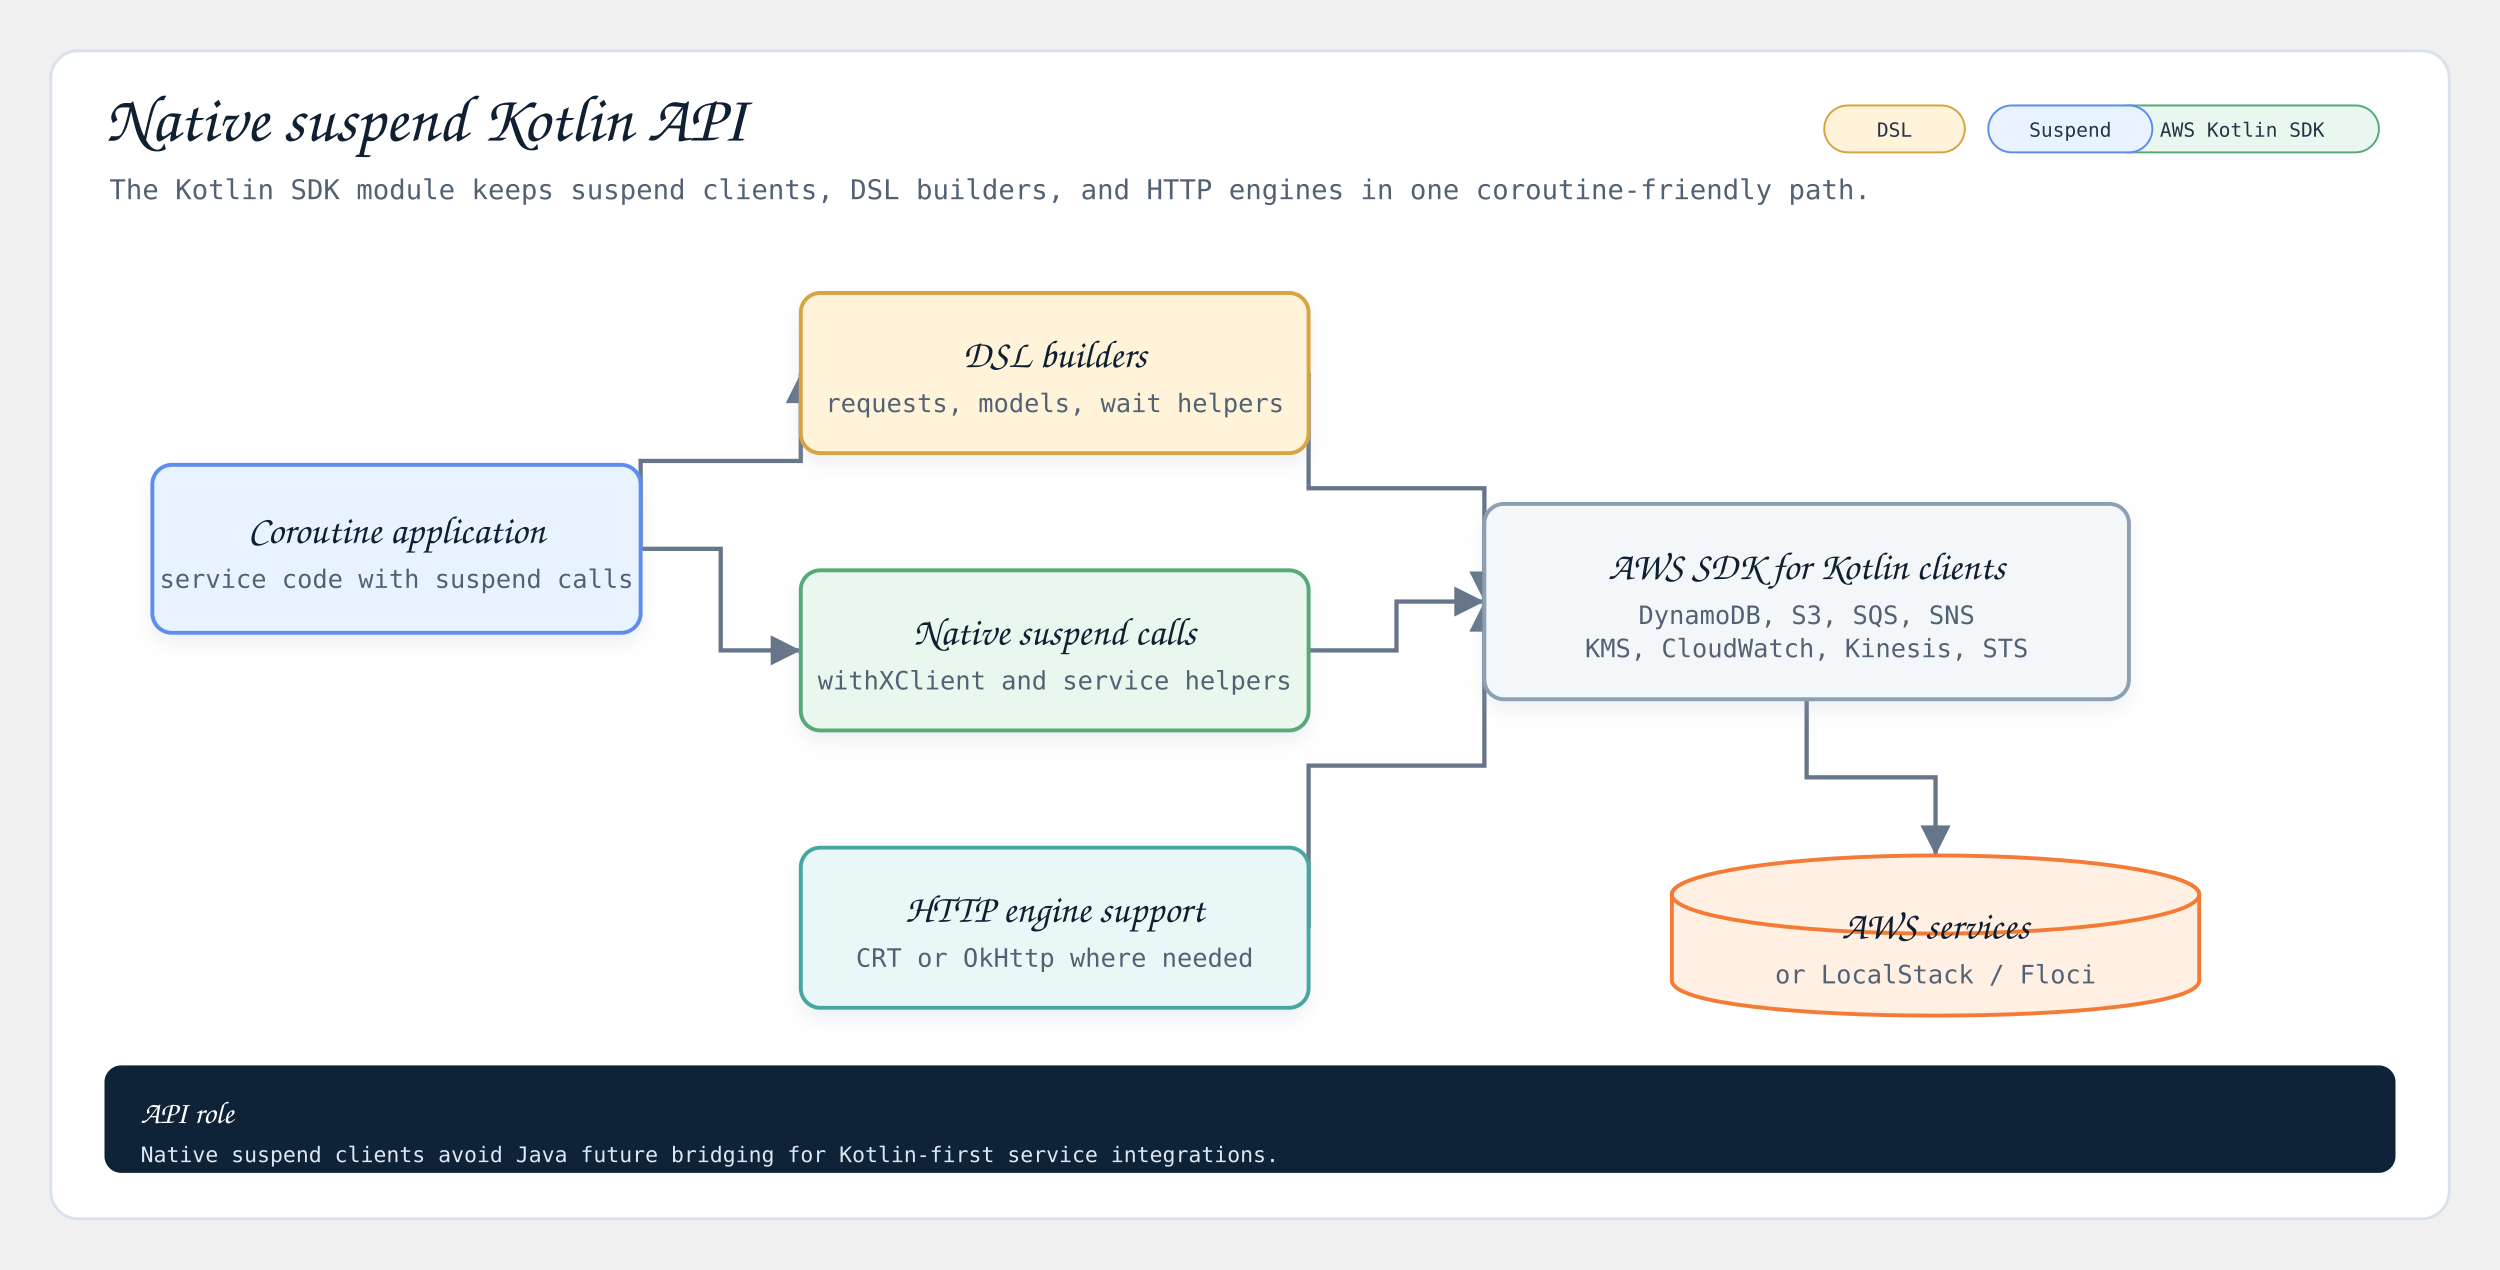
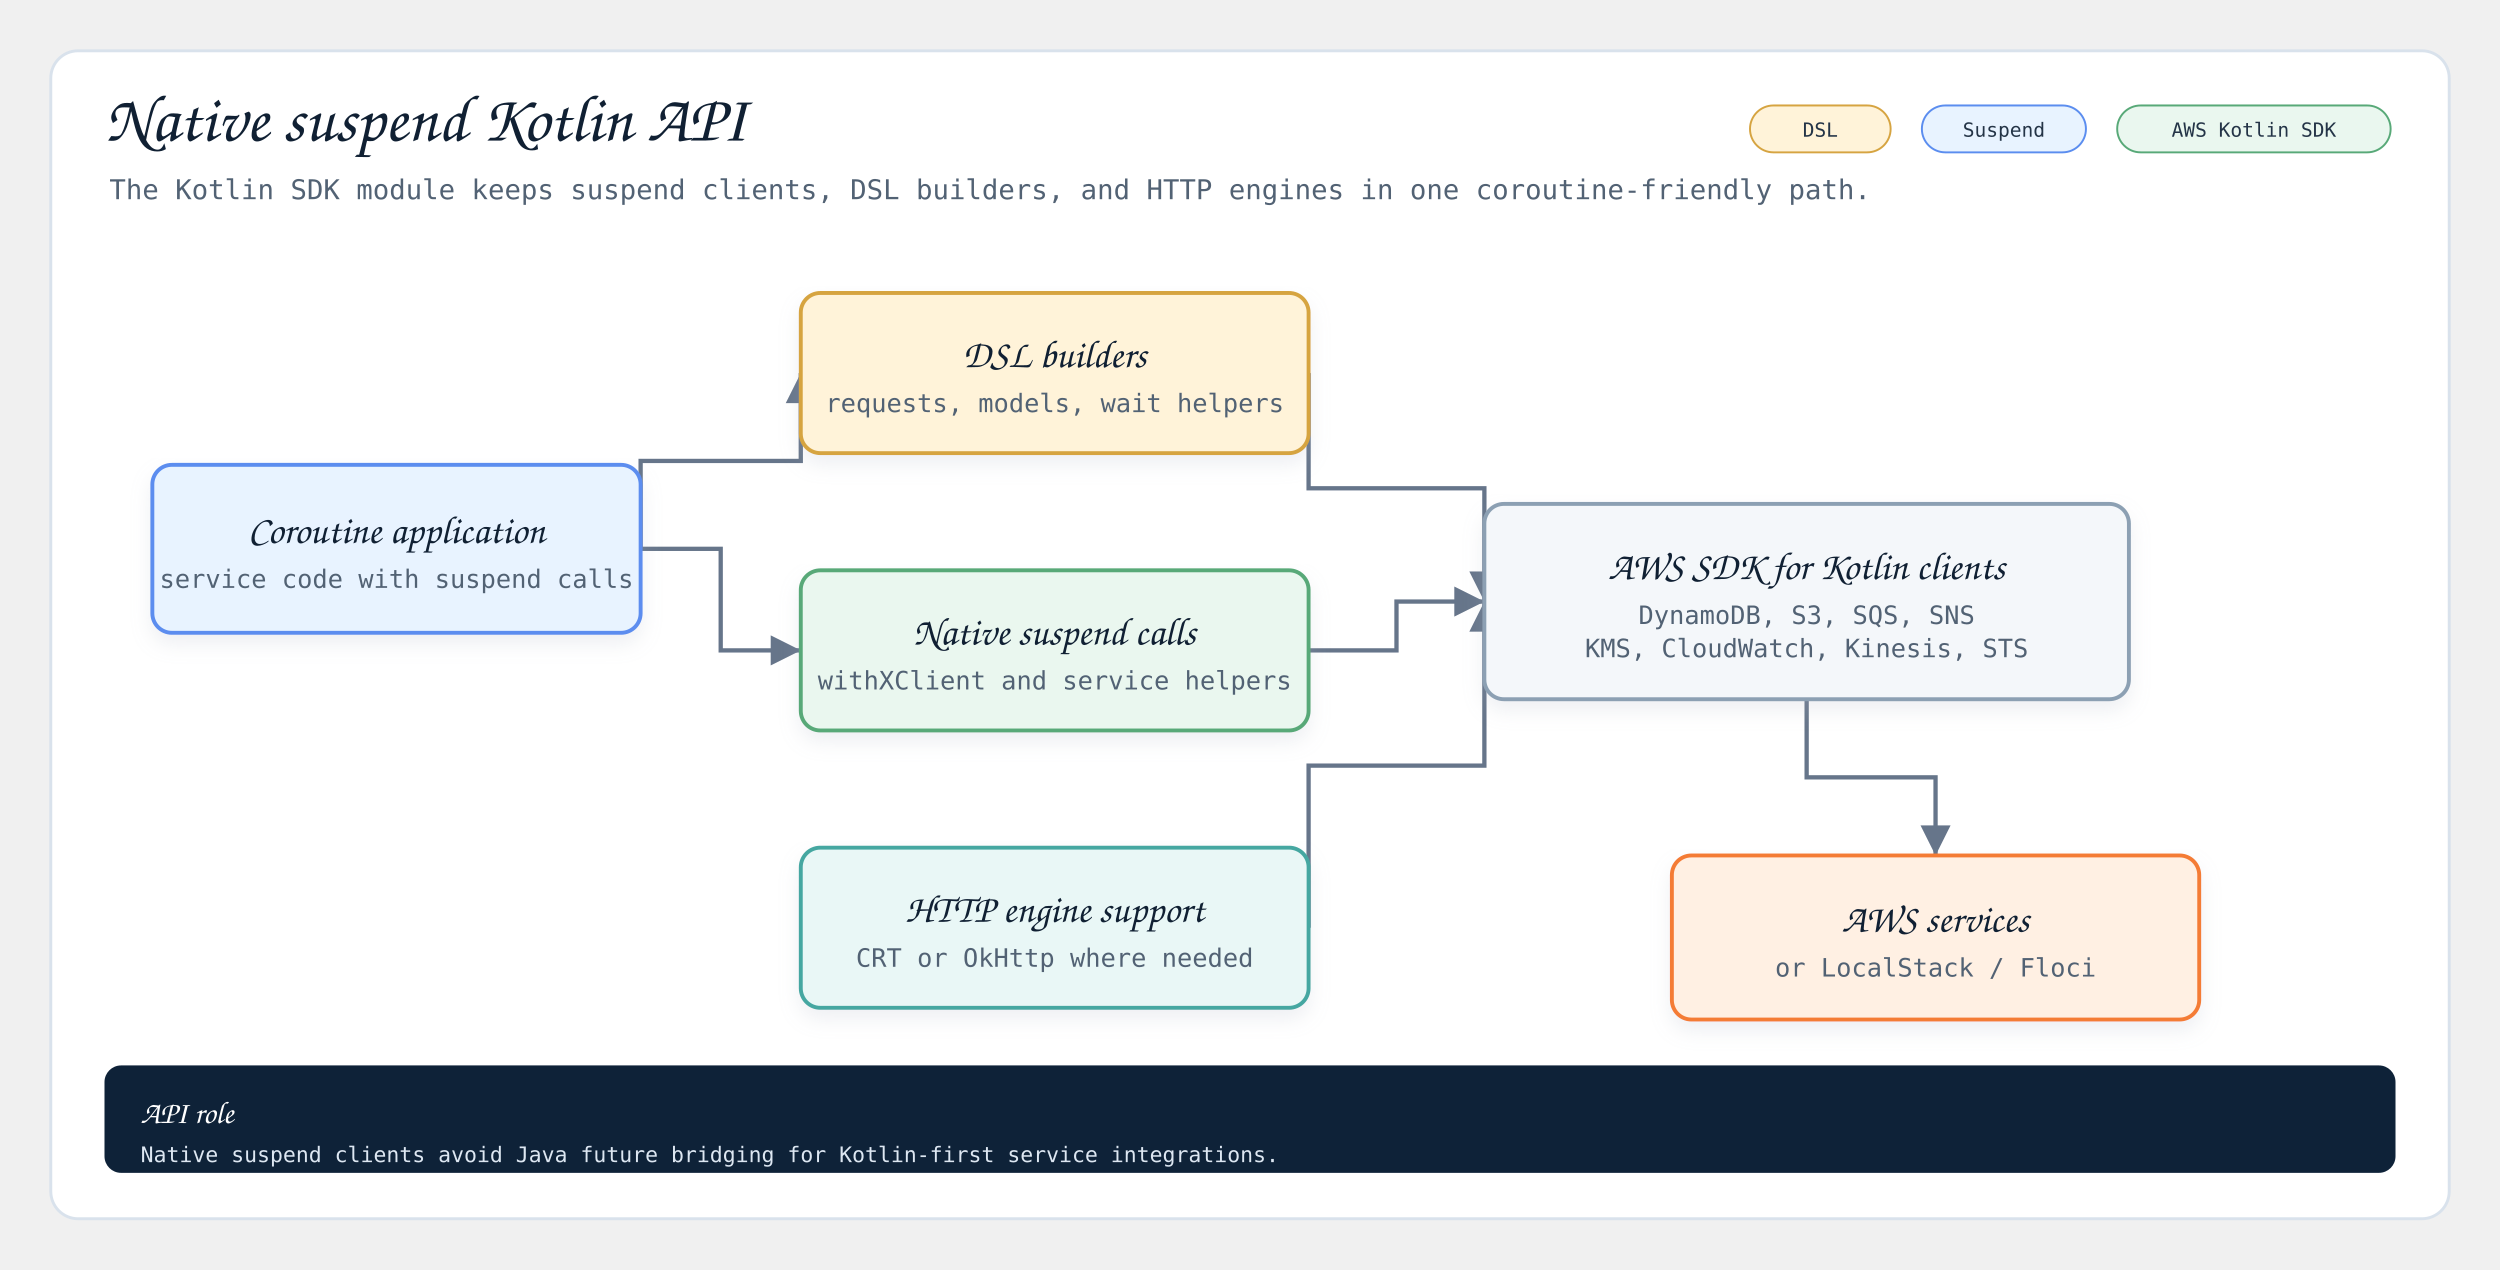
<svg xmlns="http://www.w3.org/2000/svg" width="1280" height="650" viewBox="0 0 1280 650" role="img" aria-label="Native suspend Kotlin API">
  <defs>
    <marker id="arrow" markerWidth="9" markerHeight="9" refX="8" refY="4.5" orient="auto" markerUnits="strokeWidth">
      <path d="M1,1 L8,4.5 L1,8 Z" fill="#66758A" />
    </marker>
    <filter id="shadow" x="-10%" y="-10%" width="120%" height="130%">
      <feDropShadow dx="0" dy="5" stdDeviation="5" flood-color="#AAB7C6" flood-opacity="0.20" />
    </filter>
  </defs>
  <style>
  svg{background:#F5F7FA}
  .frame{fill:#FFFFFF;stroke:#D9E2EC;stroke-width:1.5}
  .title{font-family:"Architects Daughter","Comic Sans MS",cursive;font-size:34px;fill:#102033}
  .subtitle,.detail,.footer-detail{font-family:"Comic Mono","SFMono-Regular",Menlo,monospace;fill:#526274}
  .subtitle{font-size:14px}
  .card-title{font-family:"Architects Daughter","Comic Sans MS",cursive;font-size:20px;fill:#102033}
  .detail{font-size:13px}
  .chip{font-family:"Comic Mono","SFMono-Regular",Menlo,monospace;font-size:10px;fill:#243447}
  .card{stroke-width:2;filter:url(#shadow)}
  .edge{fill:none;stroke-width:2.2;marker-end:url(#arrow)}
  .edge-label{font-family:"Comic Mono","SFMono-Regular",Menlo,monospace;font-size:11px;fill:#344456}
  .label-bg{fill:#FFFFFF;stroke:#D9E2EC}
  .footer{fill:#0E2238;stroke:#0E2238}
  .footer-title{font-family:"Architects Daughter","Comic Sans MS",cursive;font-size:16px;fill:#FFFFFF}
  .footer-detail{font-size:11px;fill:#DDE7F2}
</style>
  <rect x="26" y="26" width="1228" height="598" rx="14" class="frame" />
  <text class="title" x="54" y="72">Native suspend Kotlin API</text>
  <text class="subtitle" x="56" y="102">The Kotlin SDK module keeps suspend clients, DSL builders, and HTTP engines in one coroutine-friendly path.</text>
  <g>
-     <rect x="1078" y="54" width="140" height="24" rx="12" fill="#EAF7EF" stroke="#58A978" />
-     <text class="chip" x="1148" y="70" text-anchor="middle">AWS Kotlin SDK</text>
+     <rect x="1084" y="54" width="140" height="24" rx="12" fill="#EAF7EF" stroke="#58A978" />
+     <text class="chip" x="1154" y="70" text-anchor="middle">AWS Kotlin SDK</text>
  </g>
  <g>
-     <rect x="1018" y="54" width="84" height="24" rx="12" fill="#E8F3FF" stroke="#5B8DEF" />
-     <text class="chip" x="1060" y="70" text-anchor="middle">Suspend</text>
+     <rect x="984" y="54" width="84" height="24" rx="12" fill="#E8F3FF" stroke="#5B8DEF" />
+     <text class="chip" x="1026" y="70" text-anchor="middle">Suspend</text>
  </g>
  <g>
-     <rect x="934" y="54" width="72" height="24" rx="12" fill="#FFF3D9" stroke="#D6A441" />
-     <text class="chip" x="970" y="70" text-anchor="middle">DSL</text>
+     <rect x="896" y="54" width="72" height="24" rx="12" fill="#FFF3D9" stroke="#D6A441" />
+     <text class="chip" x="932" y="70" text-anchor="middle">DSL</text>
  </g>
  <g>
    <g>
      <path class="edge" d="M328 281 L328 236 L410 236 L410 191" stroke="#66758A" />
    </g>
    <g>
      <path class="edge" d="M328 281 L369 281 L369 333 L410 333" stroke="#66758A" />
    </g>
    <g>
      <path class="edge" d="M670 191 L670 250 L760 250 L760 308" stroke="#66758A" />
    </g>
    <g>
      <path class="edge" d="M670 333 L715 333 L715 308 L760 308" stroke="#66758A" />
    </g>
    <g>
      <path class="edge" d="M670 475 L670 392 L760 392 L760 308" stroke="#66758A" />
    </g>
    <g>
      <path class="edge" d="M925 358 L925 398 L991 398 L991 438" stroke="#66758A" />
    </g>
  </g>
  <g id="app">
    <rect class="card" x="78" y="238" width="250" height="86" rx="10" fill="#E8F3FF" stroke="#5B8DEF" />
    <text class="card-title" x="203" y="278" text-anchor="middle">Coroutine application</text>
    <text class="detail" x="203" y="301" text-anchor="middle">service code with suspend calls</text>
  </g>
  <g id="builders">
    <rect class="card" x="410" y="150" width="260" height="82" rx="10" fill="#FFF3D9" stroke="#D6A441" />
    <text class="card-title" x="540" y="188" text-anchor="middle">DSL builders</text>
    <text class="detail" x="540" y="211" text-anchor="middle">requests, models, wait helpers</text>
  </g>
  <g id="suspend">
    <rect class="card" x="410" y="292" width="260" height="82" rx="10" fill="#EAF7EF" stroke="#58A978" />
    <text class="card-title" x="540" y="330" text-anchor="middle">Native suspend calls</text>
    <text class="detail" x="540" y="353" text-anchor="middle">withXClient and service helpers</text>
  </g>
  <g id="http">
    <rect class="card" x="410" y="434" width="260" height="82" rx="10" fill="#E9F7F6" stroke="#45A7A1" />
    <text class="card-title" x="540" y="472" text-anchor="middle">HTTP engine support</text>
    <text class="detail" x="540" y="495" text-anchor="middle">CRT or OkHttp where needed</text>
  </g>
  <g id="clients">
    <rect class="card" x="760" y="258" width="330" height="100" rx="10" fill="#F4F7FA" stroke="#8CA0B3" />
    <text class="card-title" x="925" y="296.5" text-anchor="middle">AWS SDK for Kotlin clients</text>
    <text class="detail" x="925" y="319.5" text-anchor="middle">DynamoDB, S3, SQS, SNS</text>
    <text class="detail" x="925" y="336.5" text-anchor="middle">KMS, CloudWatch, Kinesis, STS</text>
  </g>
  <g id="aws">
-     <path d="M856 458 C856 434,1126 434,1126 458 L1126 502 C1126 526,856 526,856 502 Z" fill="#FFF0E3" stroke="#F47B36" stroke-width="2" />
-     <ellipse cx="991" cy="458" rx="135" ry="20" fill="#FFF0E3" stroke="#F47B36" stroke-width="2" />
-     <text class="card-title" x="991" y="480.5" text-anchor="middle">AWS services</text>
-     <text class="detail" x="991" y="503.5" text-anchor="middle">or LocalStack / Floci</text>
+     <rect class="card" x="856" y="438" width="270" height="84" rx="10" fill="#FFF0E3" stroke="#F47B36" />
+     <text class="card-title" x="991" y="477" text-anchor="middle">AWS services</text>
+     <text class="detail" x="991" y="500" text-anchor="middle">or LocalStack / Floci</text>
  </g>
  <rect class="footer" x="54" y="546" width="1172" height="54" rx="8" />
  <text class="footer-title" x="72" y="575">API role</text>
  <text class="footer-detail" x="72" y="595">Native suspend clients avoid Java future bridging for Kotlin-first service integrations.</text>
</svg>
